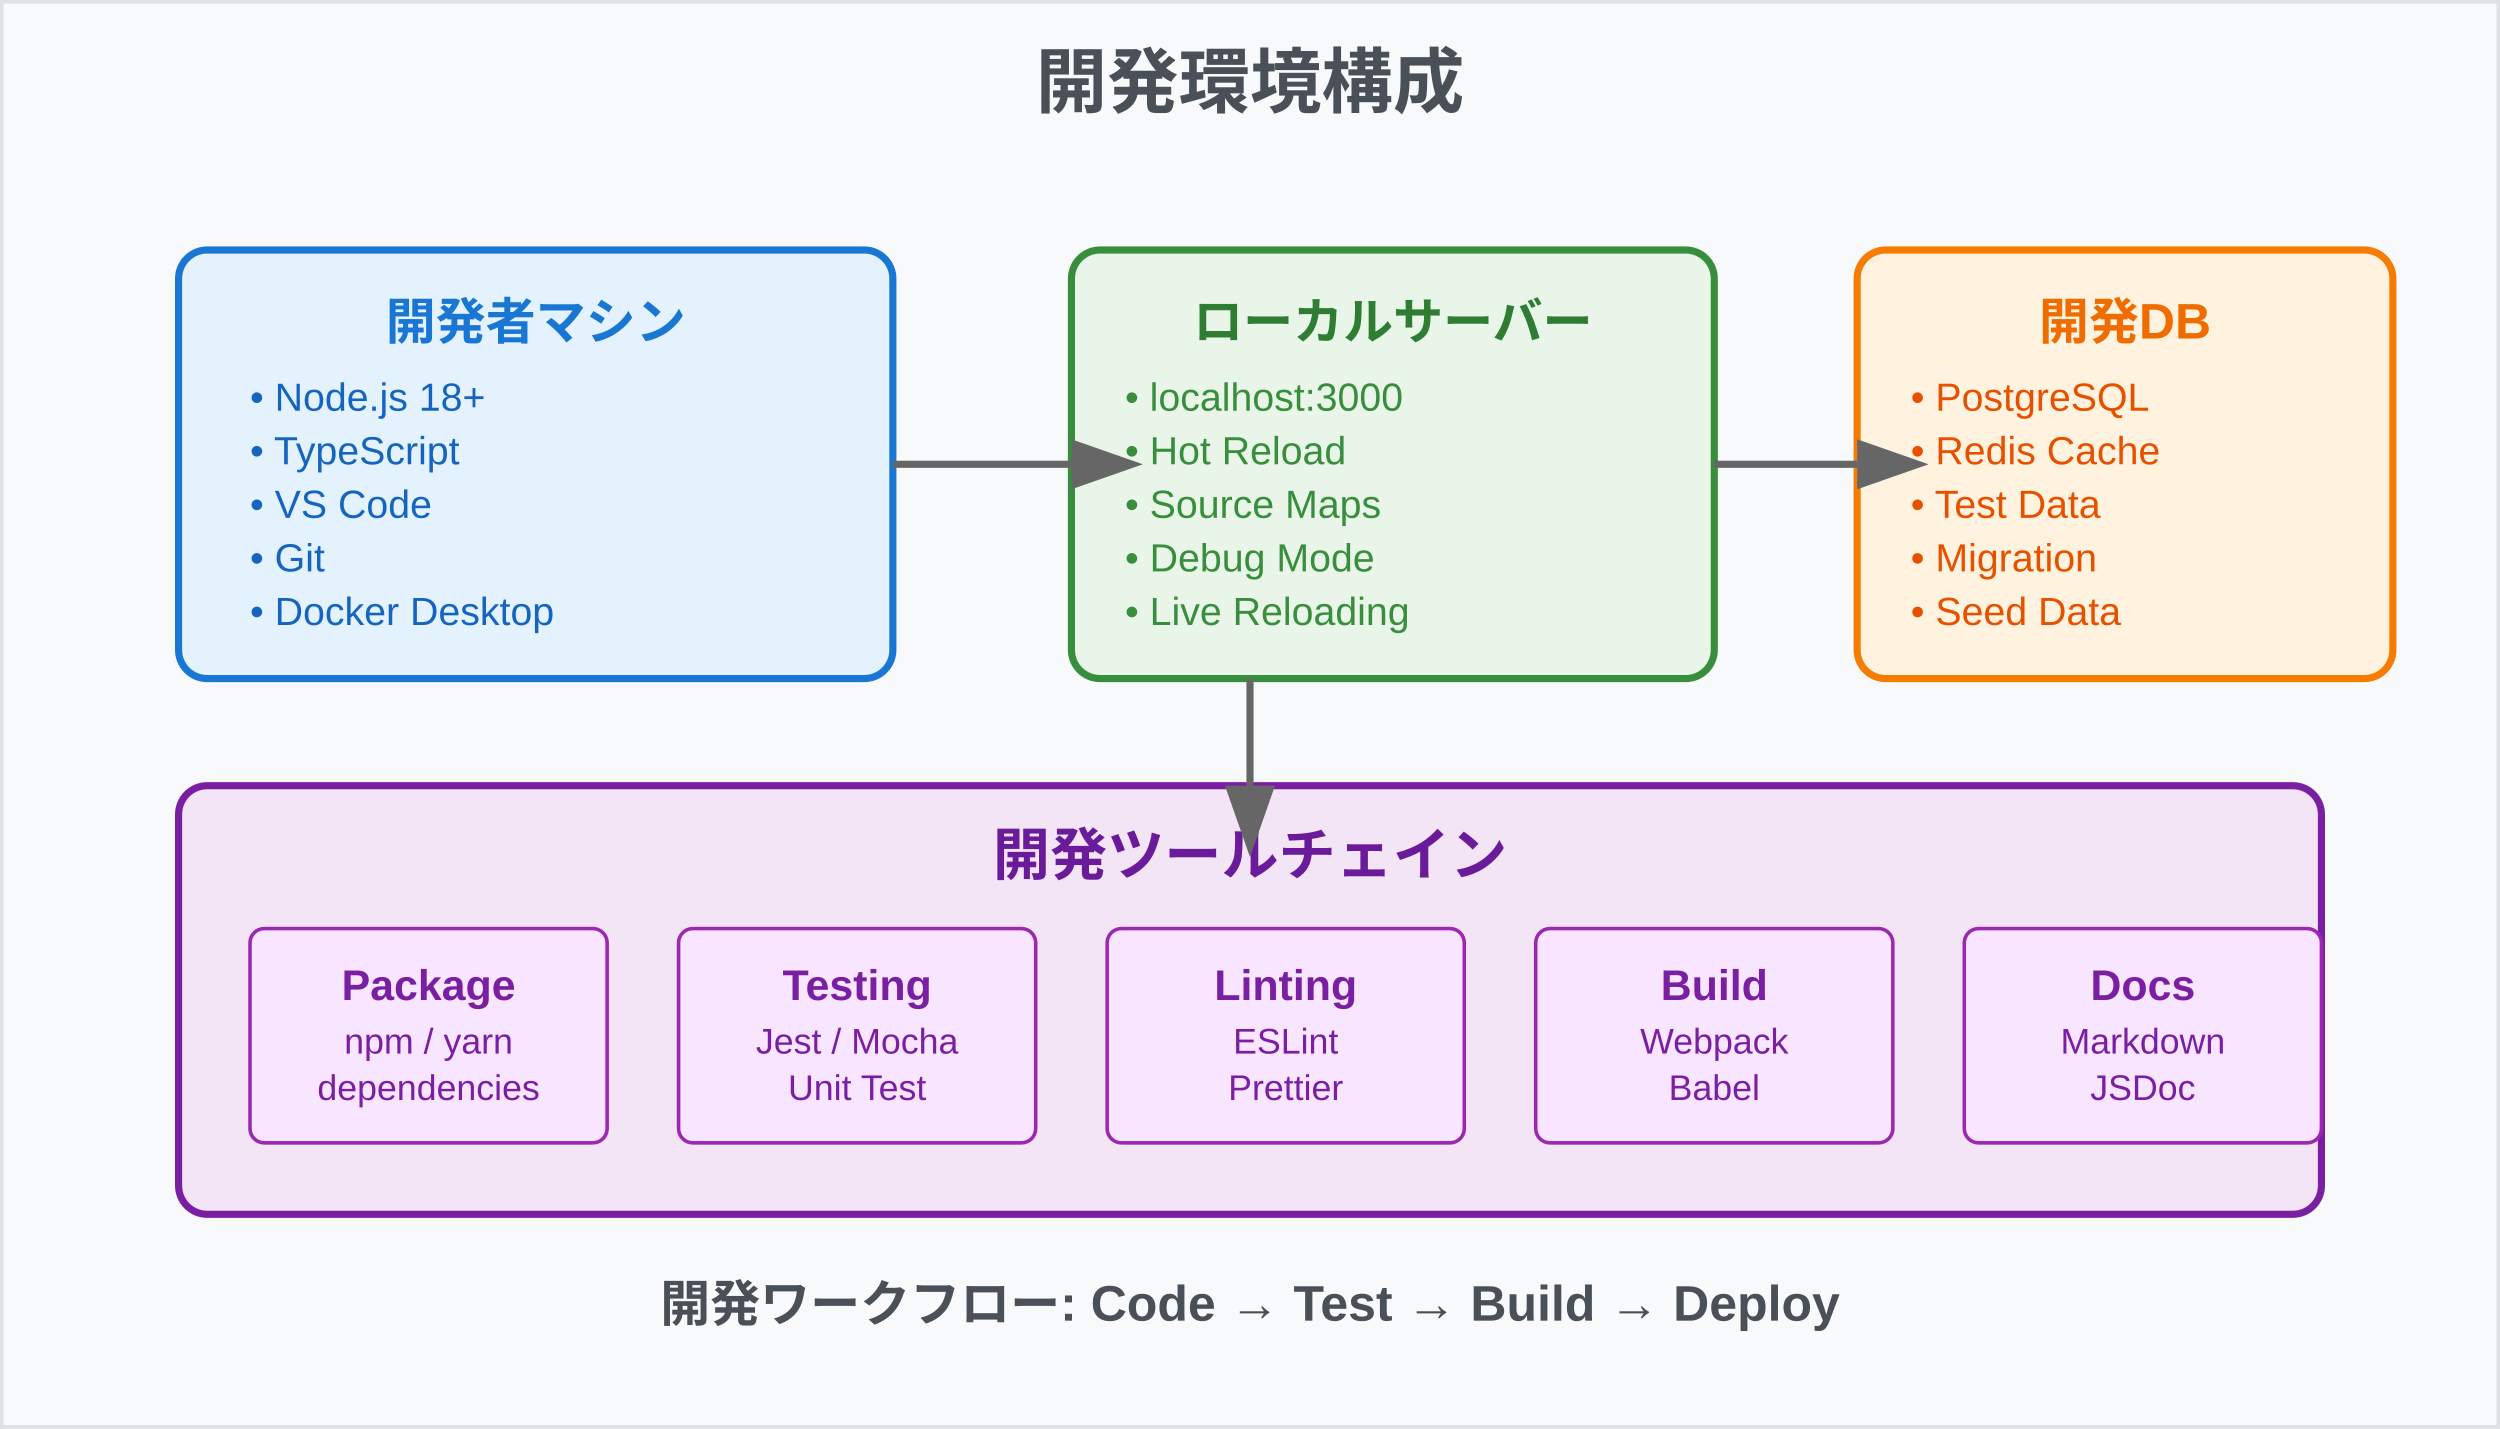
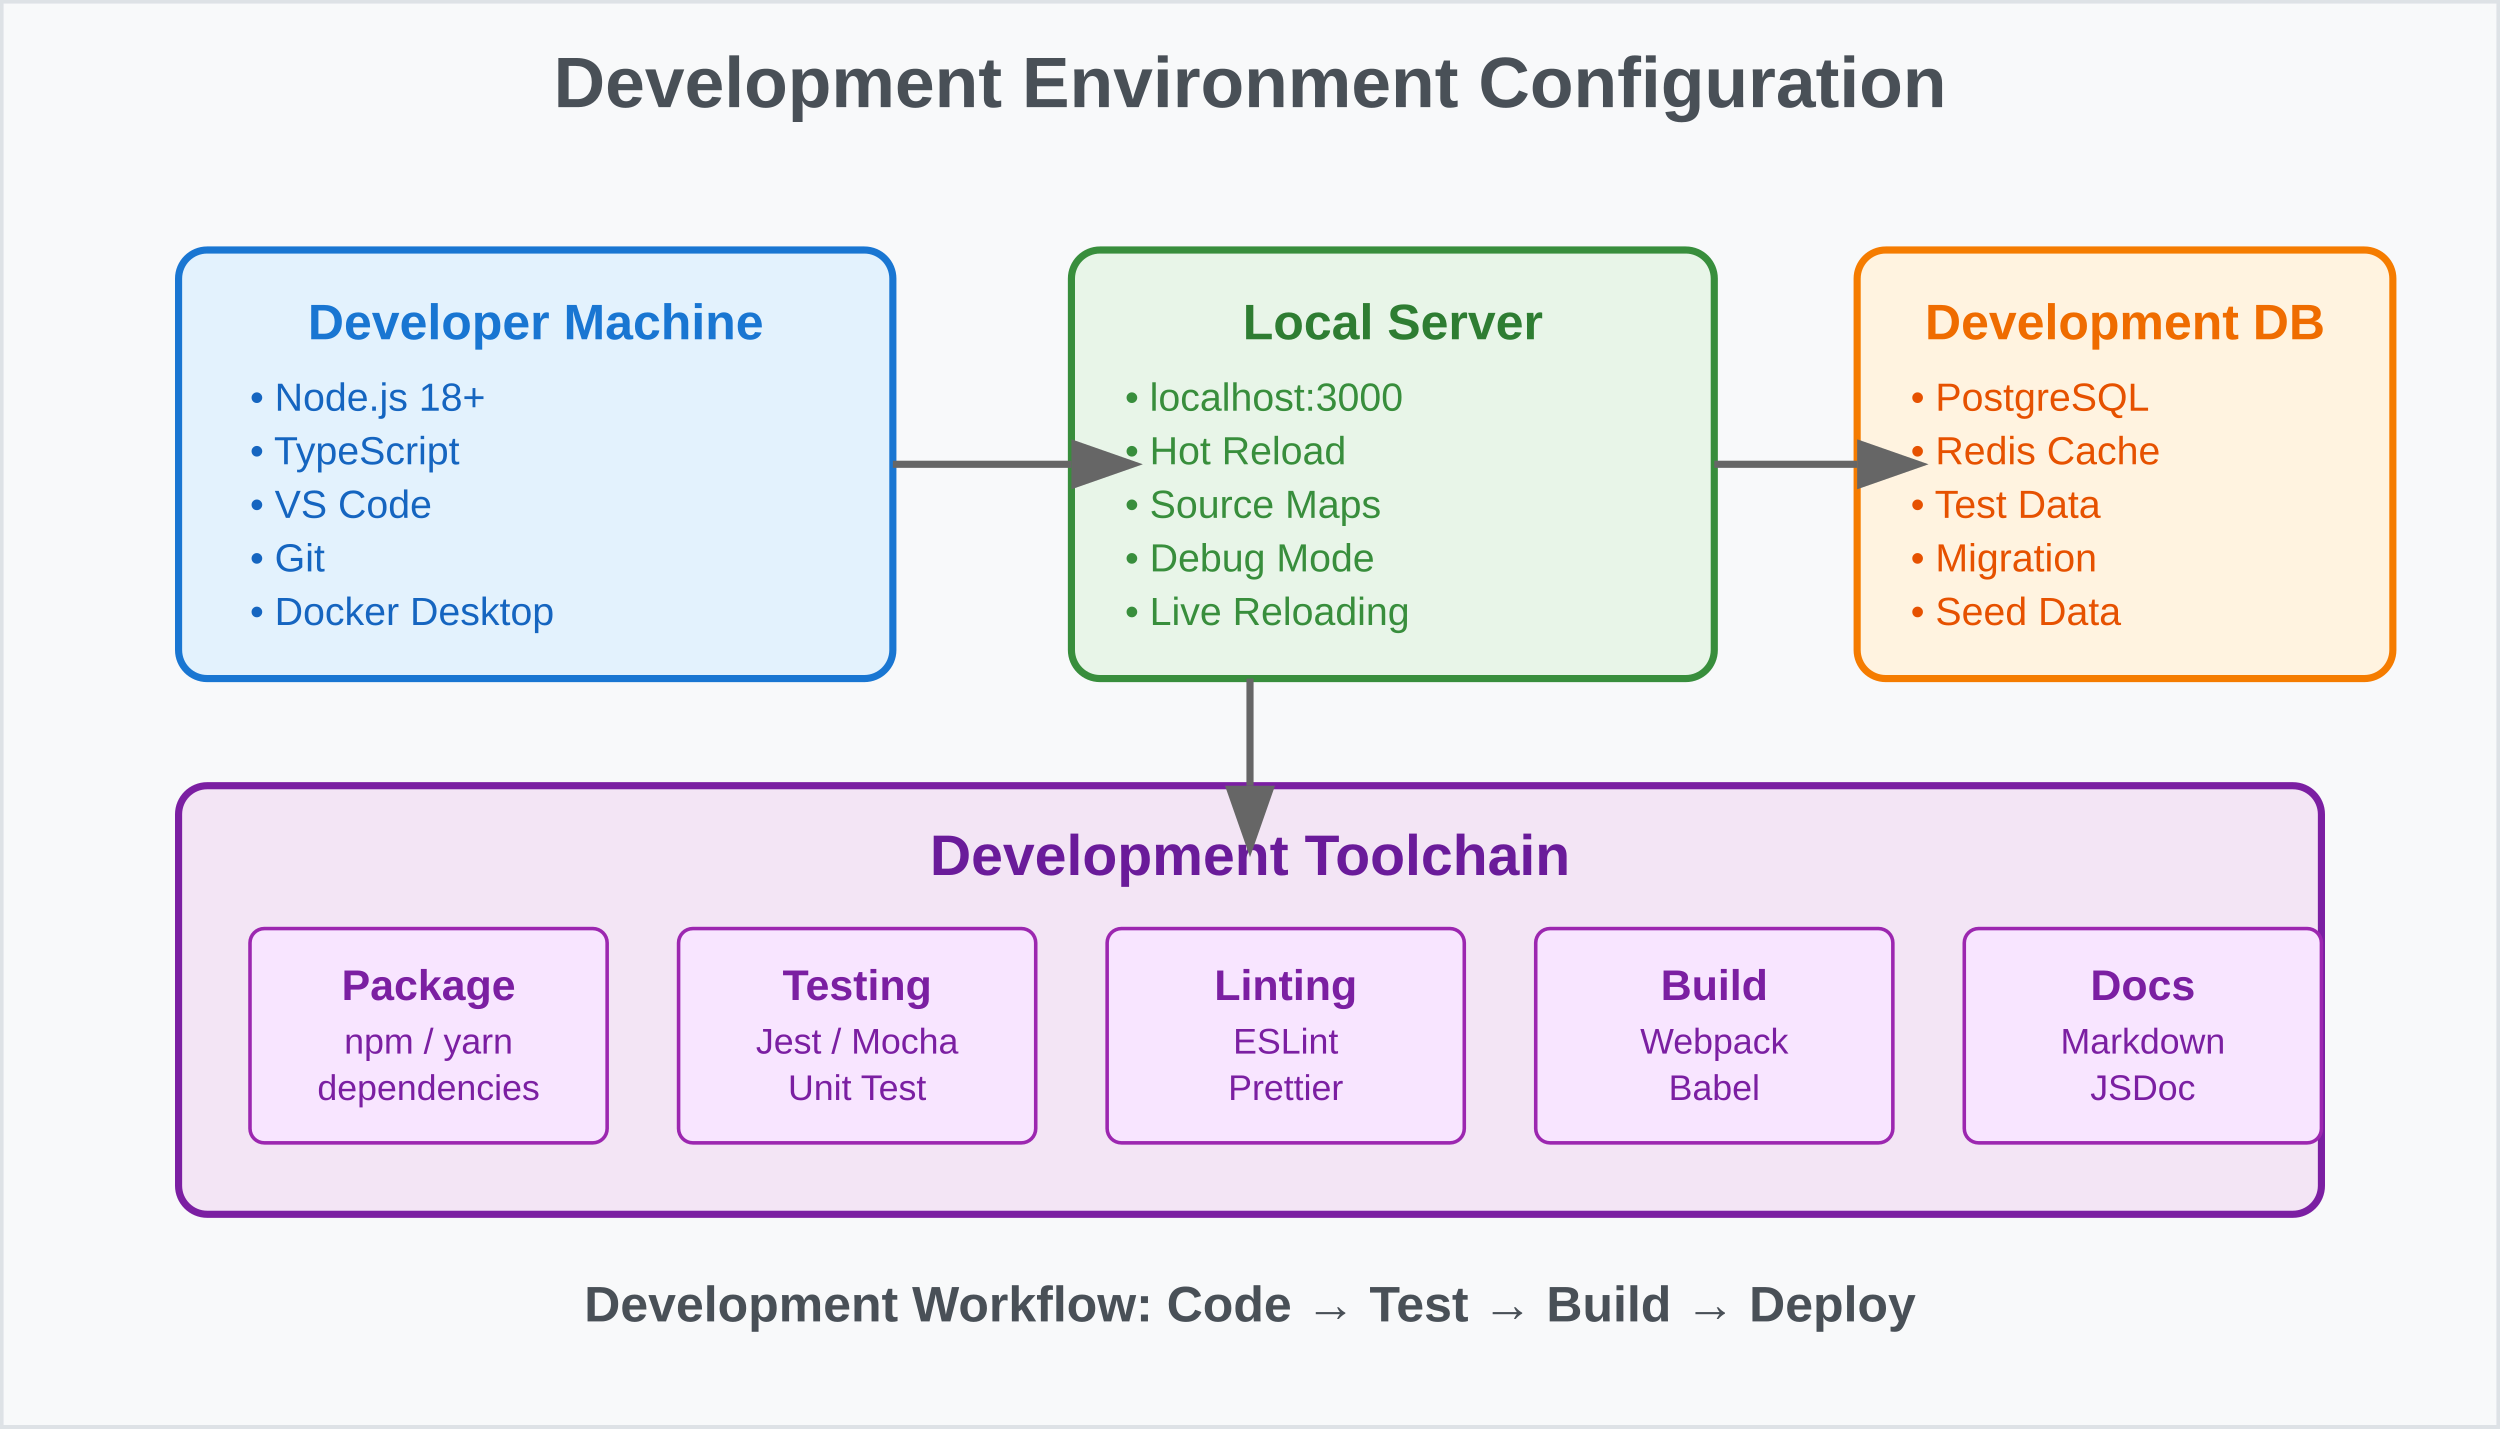
<svg xmlns="http://www.w3.org/2000/svg" width="700" height="400">
  <defs>
    <marker id="arrowhead" markerWidth="10" markerHeight="7" refX="0" refY="3.5" orient="auto">
      <polygon points="0 0, 10 3.5, 0 7" fill="#666" />
    </marker>
  </defs>
  <rect width="700" height="400" fill="#f8f9fa" stroke="#dee2e6" stroke-width="2" />
  <text x="350" y="30" font-family="Arial, sans-serif" font-size="20" fill="#495057" text-anchor="middle" font-weight="bold">
-     開発環境構成
+     Development Environment Configuration
  </text>
  <rect x="50" y="70" width="200" height="120" fill="#e3f2fd" stroke="#1976d2" stroke-width="2" rx="8" />
  <text x="150" y="95" font-family="Arial, sans-serif" font-size="14" fill="#1976d2" text-anchor="middle" font-weight="bold">
-     開発者マシン
+     Developer Machine
  </text>
  <text x="70" y="115" font-family="Arial, sans-serif" font-size="11" fill="#1565c0">
    • Node.js 18+
  </text>
  <text x="70" y="130" font-family="Arial, sans-serif" font-size="11" fill="#1565c0">
    • TypeScript
  </text>
  <text x="70" y="145" font-family="Arial, sans-serif" font-size="11" fill="#1565c0">
    • VS Code
  </text>
  <text x="70" y="160" font-family="Arial, sans-serif" font-size="11" fill="#1565c0">
    • Git
  </text>
  <text x="70" y="175" font-family="Arial, sans-serif" font-size="11" fill="#1565c0">
    • Docker Desktop
  </text>
  <rect x="300" y="70" width="180" height="120" fill="#e8f5e8" stroke="#388e3c" stroke-width="2" rx="8" />
  <text x="390" y="95" font-family="Arial, sans-serif" font-size="14" fill="#2e7d32" text-anchor="middle" font-weight="bold">
-     ローカルサーバー
+     Local Server
  </text>
  <text x="315" y="115" font-family="Arial, sans-serif" font-size="11" fill="#388e3c">
    • localhost:3000
  </text>
  <text x="315" y="130" font-family="Arial, sans-serif" font-size="11" fill="#388e3c">
    • Hot Reload
  </text>
  <text x="315" y="145" font-family="Arial, sans-serif" font-size="11" fill="#388e3c">
    • Source Maps
  </text>
  <text x="315" y="160" font-family="Arial, sans-serif" font-size="11" fill="#388e3c">
    • Debug Mode
  </text>
  <text x="315" y="175" font-family="Arial, sans-serif" font-size="11" fill="#388e3c">
    • Live Reloading
  </text>
  <rect x="520" y="70" width="150" height="120" fill="#fff3e0" stroke="#f57c00" stroke-width="2" rx="8" />
  <text x="595" y="95" font-family="Arial, sans-serif" font-size="14" fill="#ef6c00" text-anchor="middle" font-weight="bold">
-     開発DB
+     Development DB
  </text>
  <text x="535" y="115" font-family="Arial, sans-serif" font-size="11" fill="#e65100">
    • PostgreSQL
  </text>
  <text x="535" y="130" font-family="Arial, sans-serif" font-size="11" fill="#e65100">
    • Redis Cache
  </text>
  <text x="535" y="145" font-family="Arial, sans-serif" font-size="11" fill="#e65100">
    • Test Data
  </text>
  <text x="535" y="160" font-family="Arial, sans-serif" font-size="11" fill="#e65100">
    • Migration
  </text>
  <text x="535" y="175" font-family="Arial, sans-serif" font-size="11" fill="#e65100">
    • Seed Data
  </text>
  <rect x="50" y="220" width="600" height="120" fill="#f3e5f5" stroke="#7b1fa2" stroke-width="2" rx="8" />
  <text x="350" y="245" font-family="Arial, sans-serif" font-size="16" fill="#6a1b9a" text-anchor="middle" font-weight="bold">
-     開発ツールチェイン
+     Development Toolchain
  </text>
  <rect x="70" y="260" width="100" height="60" fill="#f8e5ff" stroke="#9c27b0" stroke-width="1" rx="4" />
  <text x="120" y="280" font-family="Arial, sans-serif" font-size="12" fill="#7b1fa2" text-anchor="middle" font-weight="bold">
    Package
  </text>
  <text x="120" y="295" font-family="Arial, sans-serif" font-size="10" fill="#7b1fa2" text-anchor="middle">
    npm / yarn
  </text>
  <text x="120" y="308" font-family="Arial, sans-serif" font-size="10" fill="#7b1fa2" text-anchor="middle">
    dependencies
  </text>
  <rect x="190" y="260" width="100" height="60" fill="#f8e5ff" stroke="#9c27b0" stroke-width="1" rx="4" />
  <text x="240" y="280" font-family="Arial, sans-serif" font-size="12" fill="#7b1fa2" text-anchor="middle" font-weight="bold">
    Testing
  </text>
  <text x="240" y="295" font-family="Arial, sans-serif" font-size="10" fill="#7b1fa2" text-anchor="middle">
    Jest / Mocha
  </text>
  <text x="240" y="308" font-family="Arial, sans-serif" font-size="10" fill="#7b1fa2" text-anchor="middle">
    Unit Test
  </text>
  <rect x="310" y="260" width="100" height="60" fill="#f8e5ff" stroke="#9c27b0" stroke-width="1" rx="4" />
  <text x="360" y="280" font-family="Arial, sans-serif" font-size="12" fill="#7b1fa2" text-anchor="middle" font-weight="bold">
    Linting
  </text>
  <text x="360" y="295" font-family="Arial, sans-serif" font-size="10" fill="#7b1fa2" text-anchor="middle">
    ESLint
  </text>
  <text x="360" y="308" font-family="Arial, sans-serif" font-size="10" fill="#7b1fa2" text-anchor="middle">
    Prettier
  </text>
  <rect x="430" y="260" width="100" height="60" fill="#f8e5ff" stroke="#9c27b0" stroke-width="1" rx="4" />
  <text x="480" y="280" font-family="Arial, sans-serif" font-size="12" fill="#7b1fa2" text-anchor="middle" font-weight="bold">
    Build
  </text>
  <text x="480" y="295" font-family="Arial, sans-serif" font-size="10" fill="#7b1fa2" text-anchor="middle">
    Webpack
  </text>
  <text x="480" y="308" font-family="Arial, sans-serif" font-size="10" fill="#7b1fa2" text-anchor="middle">
    Babel
  </text>
  <rect x="550" y="260" width="100" height="60" fill="#f8e5ff" stroke="#9c27b0" stroke-width="1" rx="4" />
  <text x="600" y="280" font-family="Arial, sans-serif" font-size="12" fill="#7b1fa2" text-anchor="middle" font-weight="bold">
    Docs
  </text>
  <text x="600" y="295" font-family="Arial, sans-serif" font-size="10" fill="#7b1fa2" text-anchor="middle">
    Markdown
  </text>
  <text x="600" y="308" font-family="Arial, sans-serif" font-size="10" fill="#7b1fa2" text-anchor="middle">
    JSDoc
  </text>
  <path d="M 250 130 L 300 130" stroke="#666" stroke-width="2" marker-end="url(#arrowhead)" />
  <path d="M 480 130 L 520 130" stroke="#666" stroke-width="2" marker-end="url(#arrowhead)" />
  <path d="M 350 190 L 350 220" stroke="#666" stroke-width="2" marker-end="url(#arrowhead)" />
  <text x="350" y="370" font-family="Arial, sans-serif" font-size="14" fill="#495057" text-anchor="middle" font-weight="bold">
-     開発ワークフロー: Code → Test → Build → Deploy
+     Development Workflow: Code → Test → Build → Deploy
  </text>
</svg>
